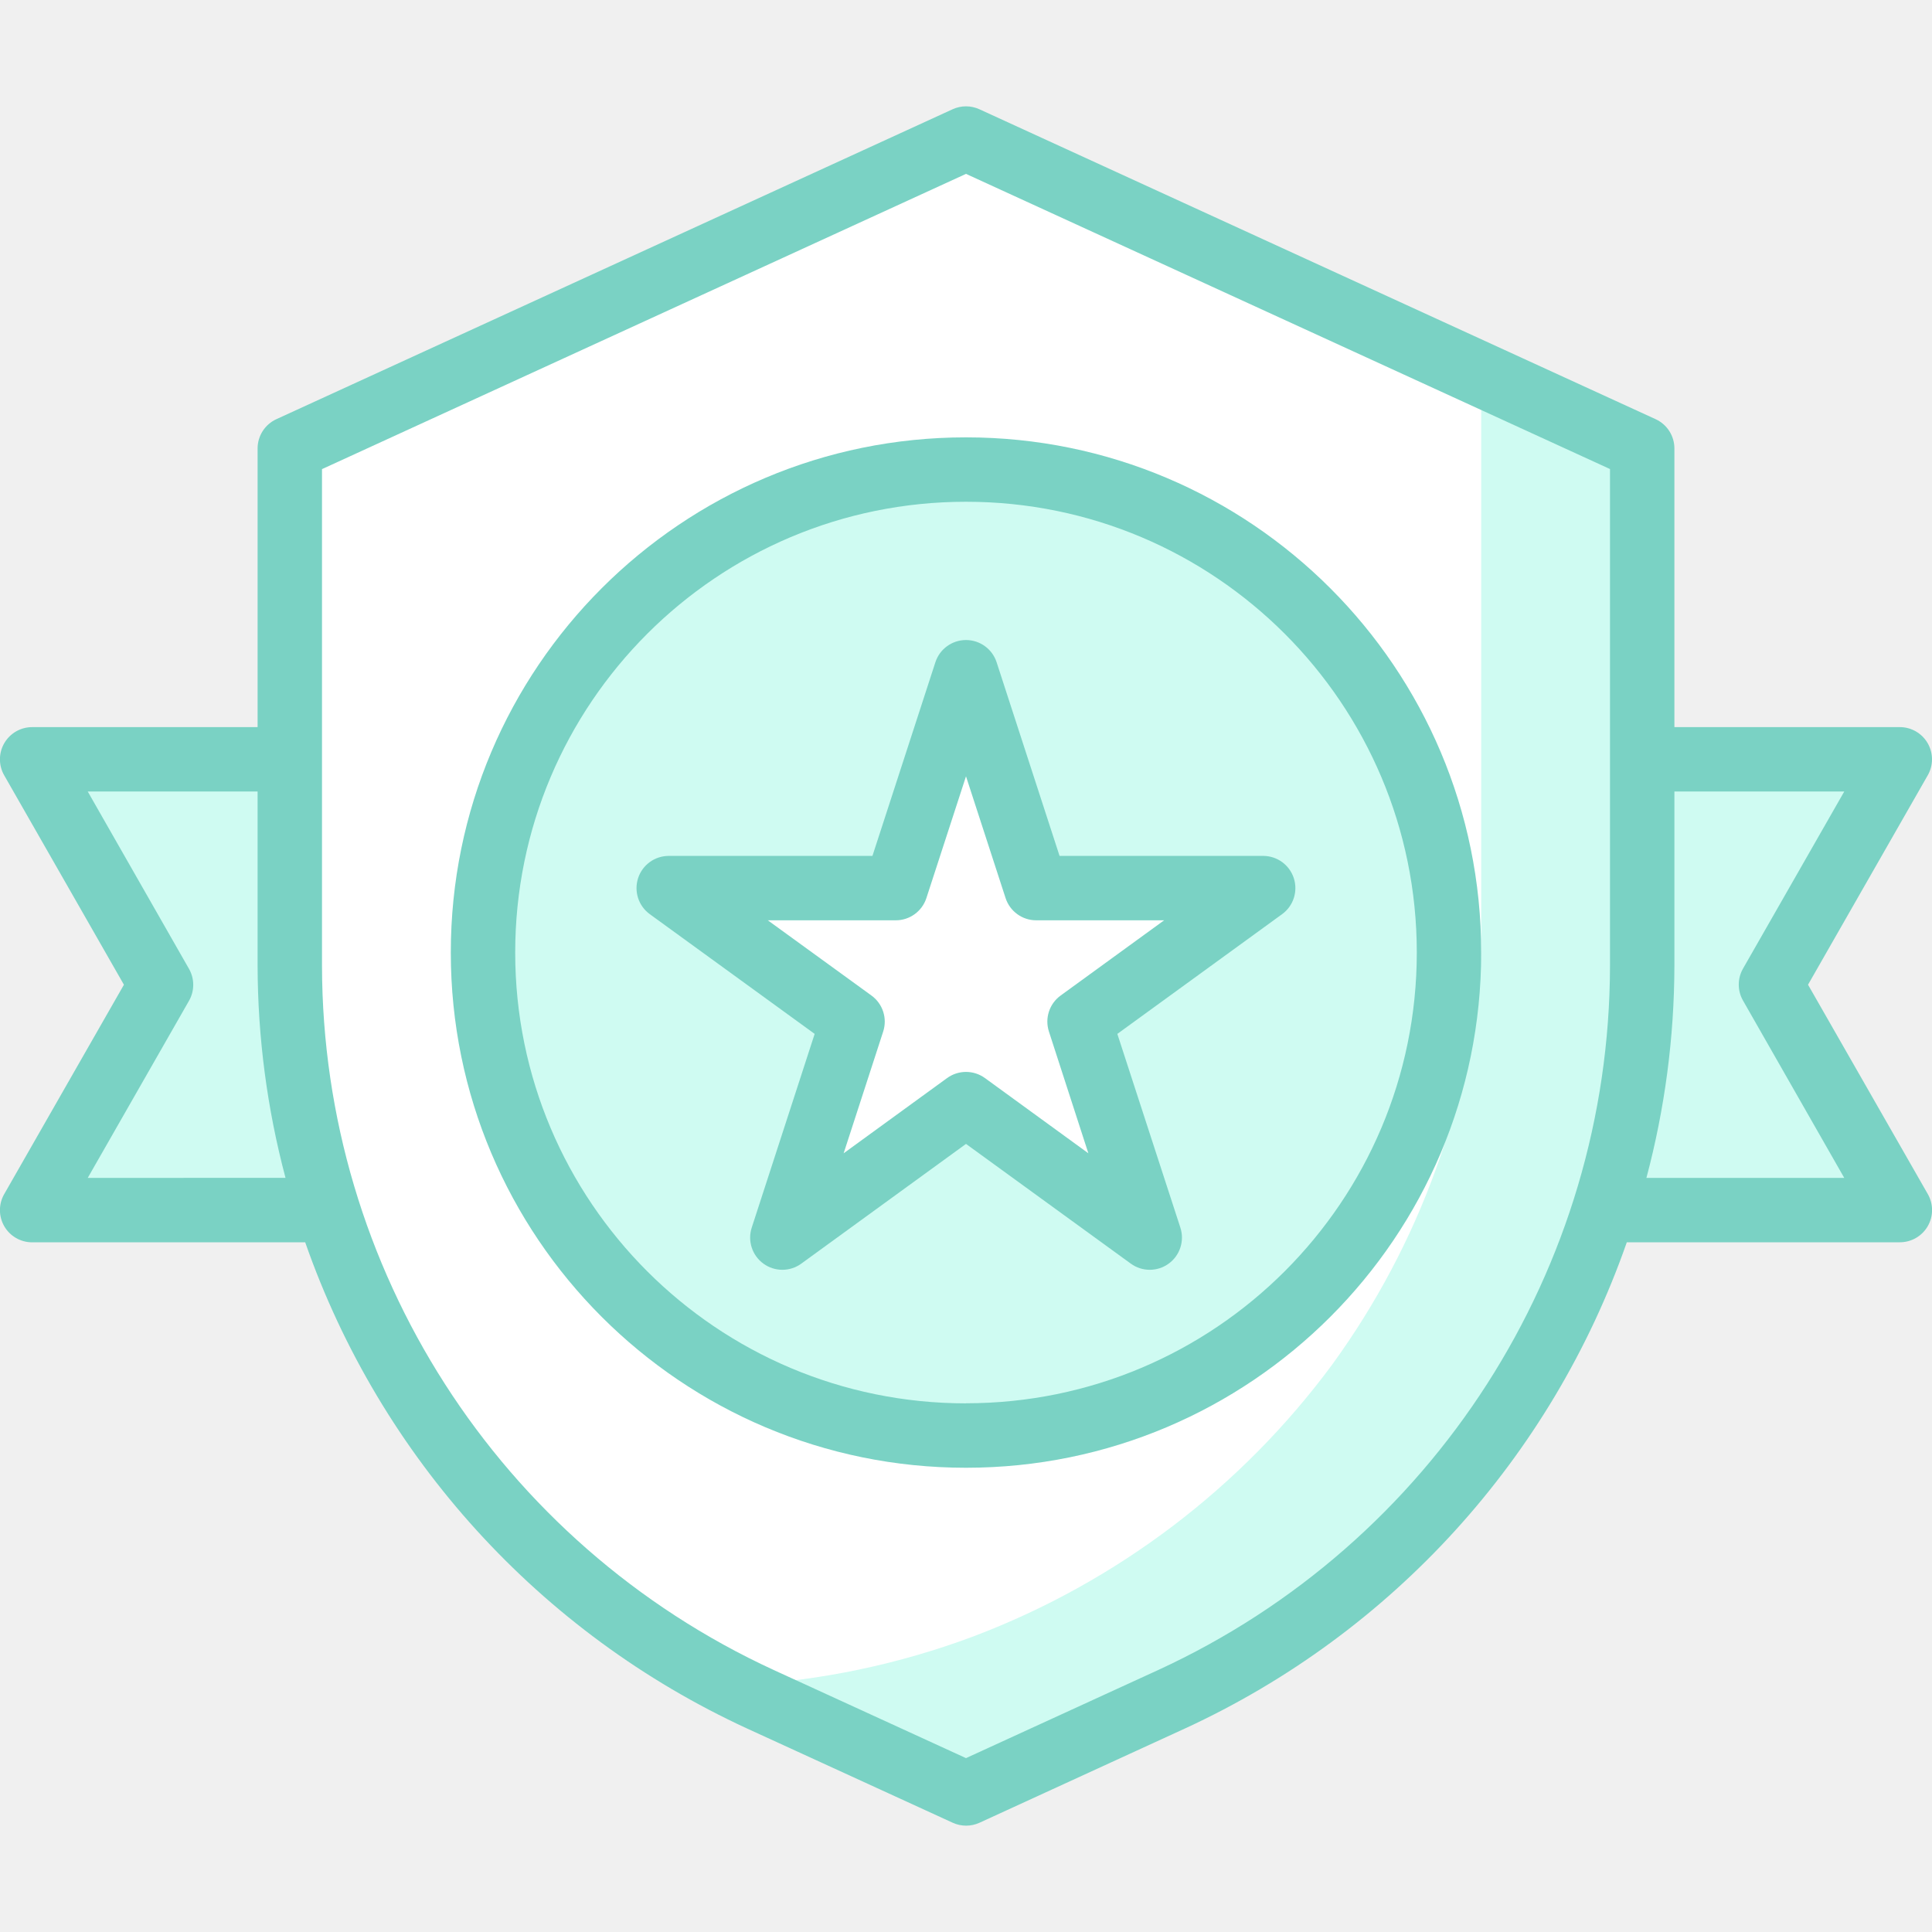
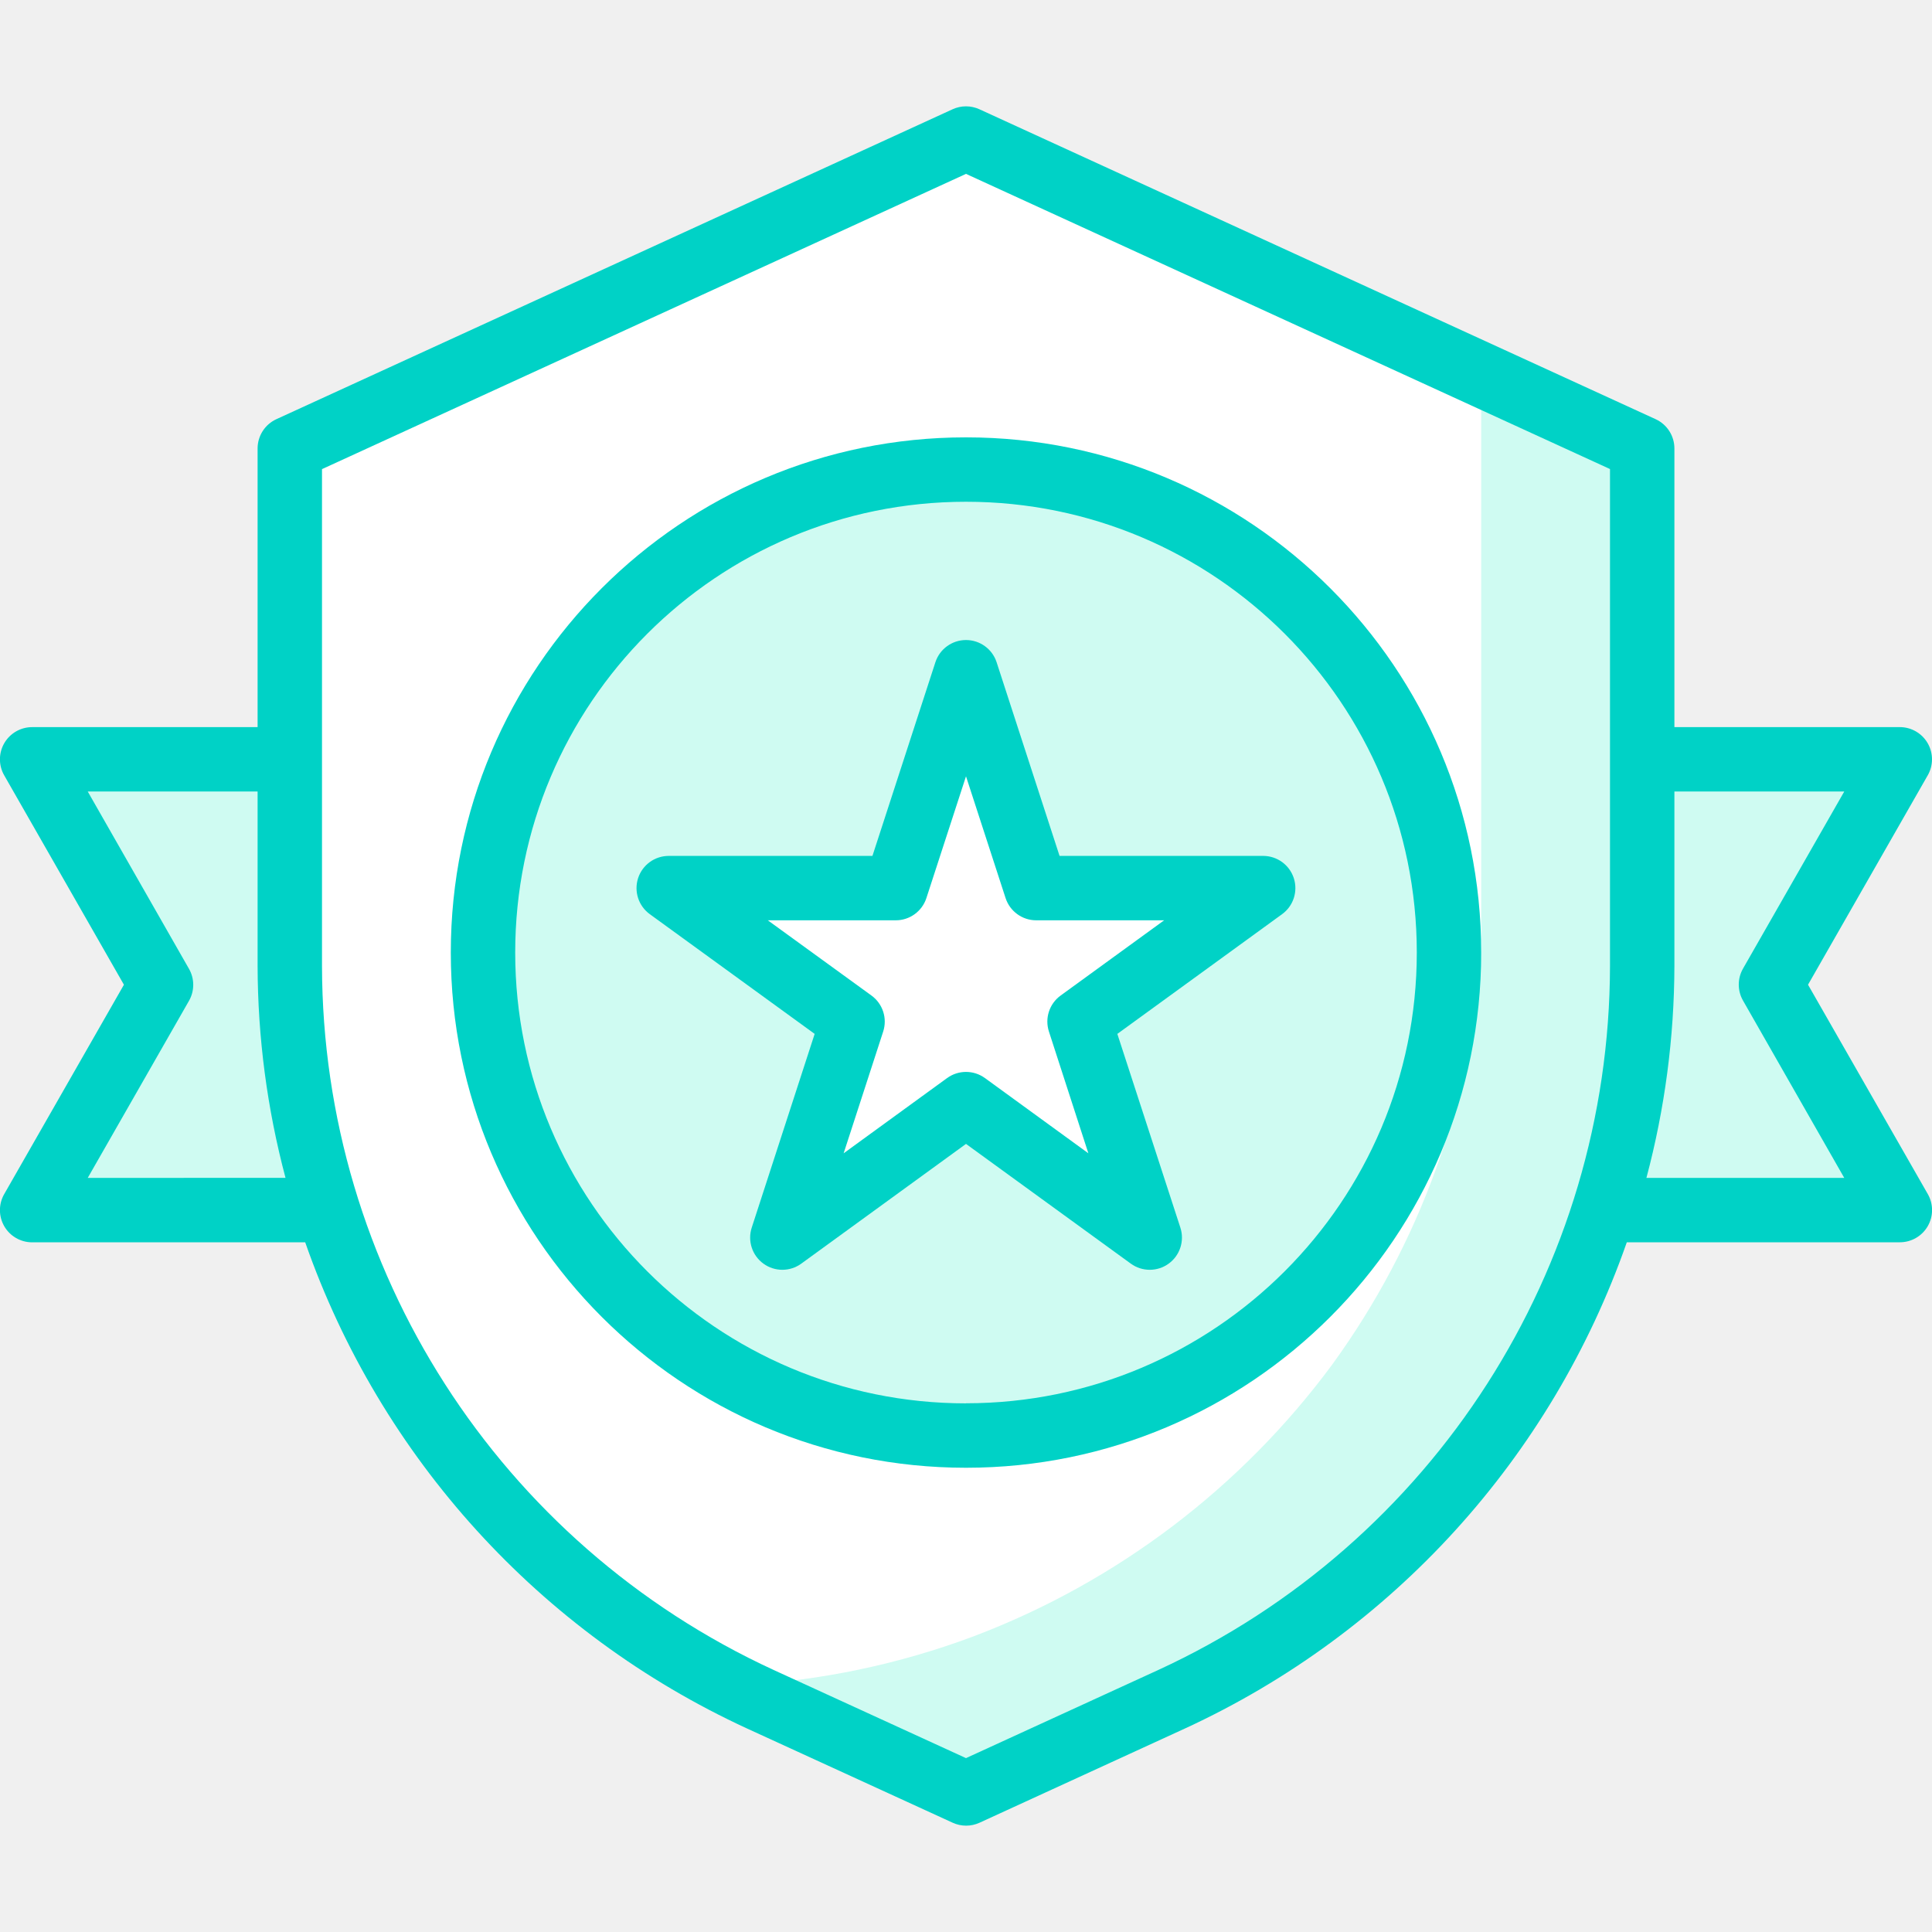
<svg xmlns="http://www.w3.org/2000/svg" viewBox="0 0 120 120">
  <defs>
    <style>
      .cls-1 {
        fill: #fff;
      }

      .cls-2 {
        fill: #cffbf2;
      }

      .cls-3 {
-         fill: #7ad2c4;
+         fill: #00d2c6;
      }

      .cls-4 {
        fill: none;
      }
    </style>
  </defs>
  <g id="Capa_2" data-name="Capa 2">
    <g id="Capa_1-2" data-name="Capa 1">
      <g>
        <path class="cls-1" d="M60,8.822l42.253,19.5v34.5s1.954,32.833-41.938,48.833C27.421,95.822,18.421,81.489,18.421,60.239V27.989Z" />
        <g id="surface1">
          <circle class="cls-2" cx="60" cy="59" r="28.625" />
          <polygon class="cls-1" points="55.812 55.375 60.875 45.375 65.375 56.125 75.687 56.125 66.375 63.688 70.375 76.25 59.125 68.688 50 74.75 52.562 63.5 44.937 55.813 55.812 55.375" />
          <path class="cls-2" d="M92,25.471V59.162A48.97,48.97,0,0,1,82.75,84.75,49.523,49.523,0,0,1,60.5,101.625,48.88,48.88,0,0,1,46,104.667L57.5,110a21.233,21.233,0,0,0,13.25-3.25c7-4.25,18.75-10.25,24.5-23s7-20.75,7-29-1.5-27.585-1.5-27.585Z" />
          <path class="cls-3" d="M65.811,53.162,61.9,41.129a2,2,0,0,0-3.8,0L54.189,53.162H41.535A2,2,0,0,0,40.36,56.78L50.6,64.217,46.691,76.251a2,2,0,0,0,3.078,2.236L60,71.05l10.237,7.437a2,2,0,0,0,3.078-2.236L69.4,64.217,79.634,56.78a2,2,0,0,0-1.169-3.618Zm.066,8.673a2,2,0,0,0-.726,2.237L67.6,71.633l-6.423-4.672a2,2,0,0,0-2.352,0L52.4,71.633l2.456-7.561a2,2,0,0,0-.727-2.237l-6.439-4.673H55.64a2,2,0,0,0,1.9-1.382L60,48.218l2.458,7.562a2,2,0,0,0,1.9,1.382h7.948Z" />
          <path class="cls-2" d="M4.125,47.5h13S18,71.75,18.875,72.875L19.75,74H3L9.875,60.813Z" />
          <path class="cls-2" d="M116.125,47.5h-13s-.875,24.25-1.75,25.375L100.5,74h16.75l-6.875-13.187Z" />
          <path class="cls-3" d="M60,27.165a32,32,0,1,0,32,32A32,32,0,0,0,60,27.165Zm0,60a28,28,0,1,1,28-28A28,28,0,0,1,60,87.16Z" />
          <path class="cls-3" d="M112.3,61.162l7.432-13a2,2,0,0,0-1.736-3H104V27.854a2,2,0,0,0-1.166-1.818l-42-19.249a2,2,0,0,0-1.668,0l-42,19.249A2,2,0,0,0,16,27.854V45.163H2a2,2,0,0,0-1.736,3l7.433,13-7.433,13a2,2,0,0,0,1.736,3H18.957A52.21,52.21,0,0,0,46.4,107.36l12.773,5.853a2,2,0,0,0,1.668,0L73.6,107.36a52.208,52.208,0,0,0,27.444-30.2H118a2,2,0,0,0,1.736-3ZM5.45,73.161l6.289-11a2,2,0,0,0,0-1.984L5.45,49.163H16V60a51.651,51.651,0,0,0,1.734,13.159Zm66.491,30.565L60,109.2l-11.943-5.473A48.224,48.224,0,0,1,20,60V29.138L60,10.8l40,18.333V60A48.223,48.223,0,0,1,71.941,103.726Zm30.321-30.565A51.6,51.6,0,0,0,104,60V49.163H114.55l-6.289,11a2,2,0,0,0,0,1.984l6.289,11.014Z" />
        </g>
        <rect class="cls-4" width="120" height="120" />
      </g>
    </g>
  </g>
</svg>
